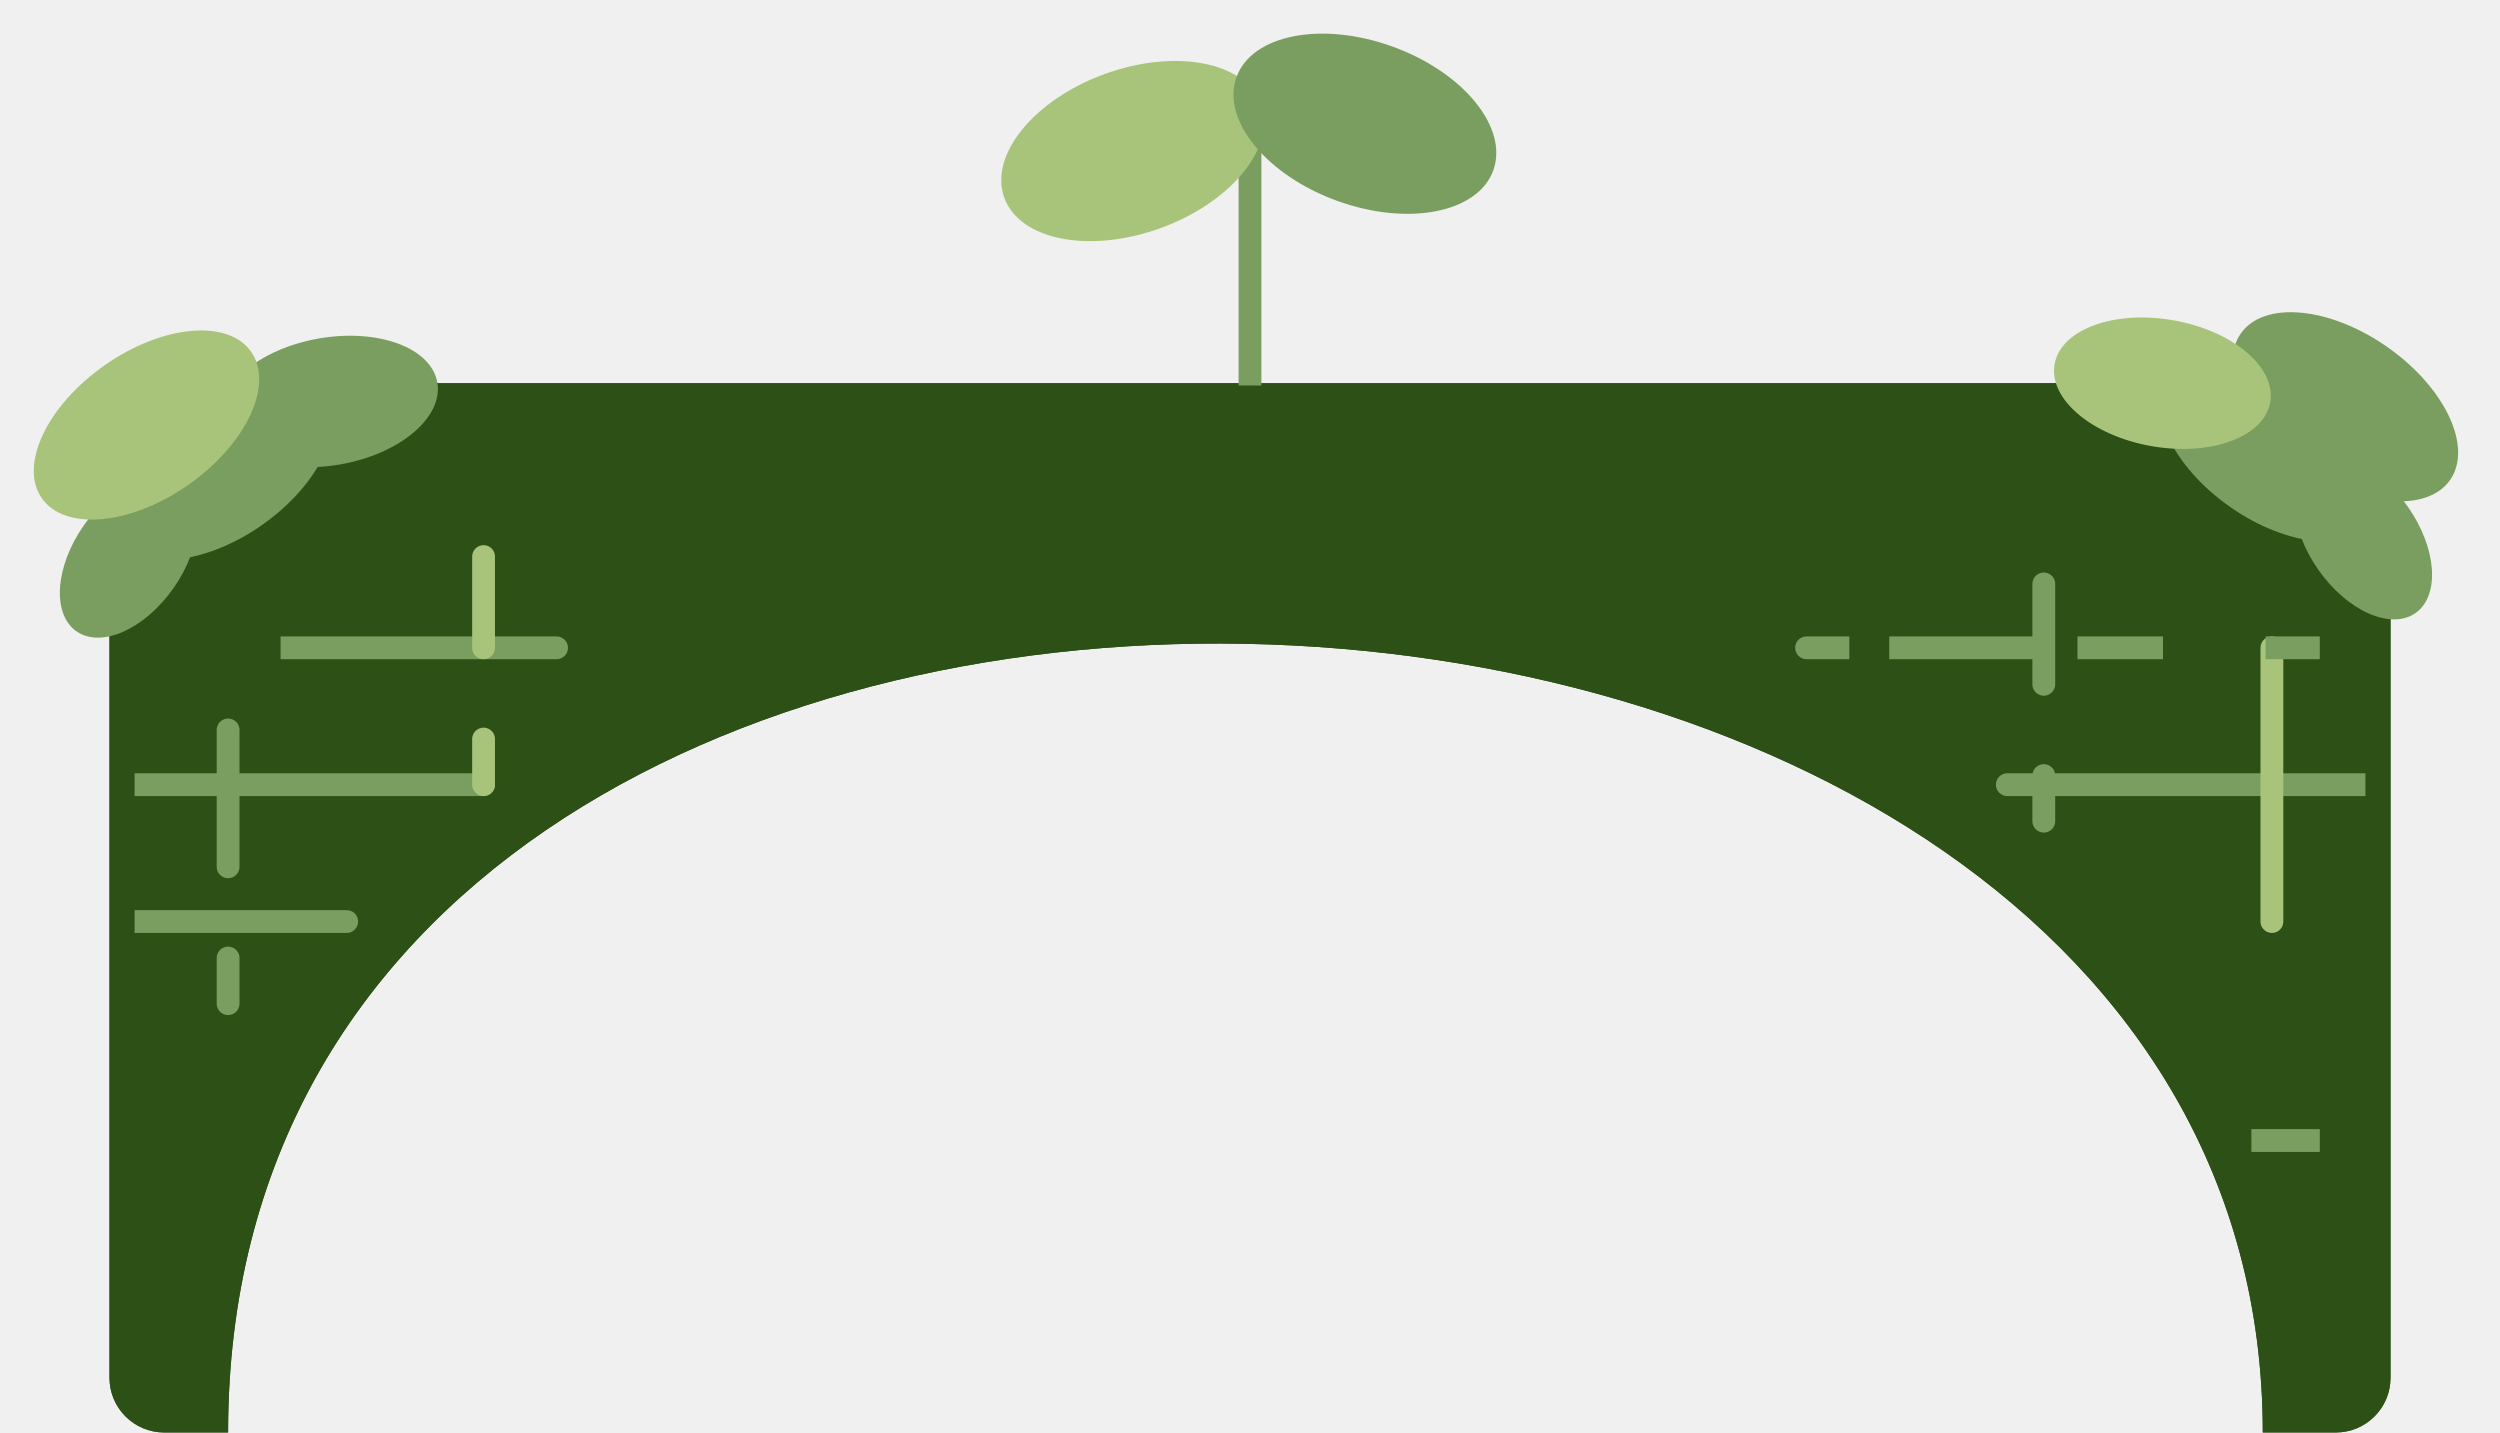
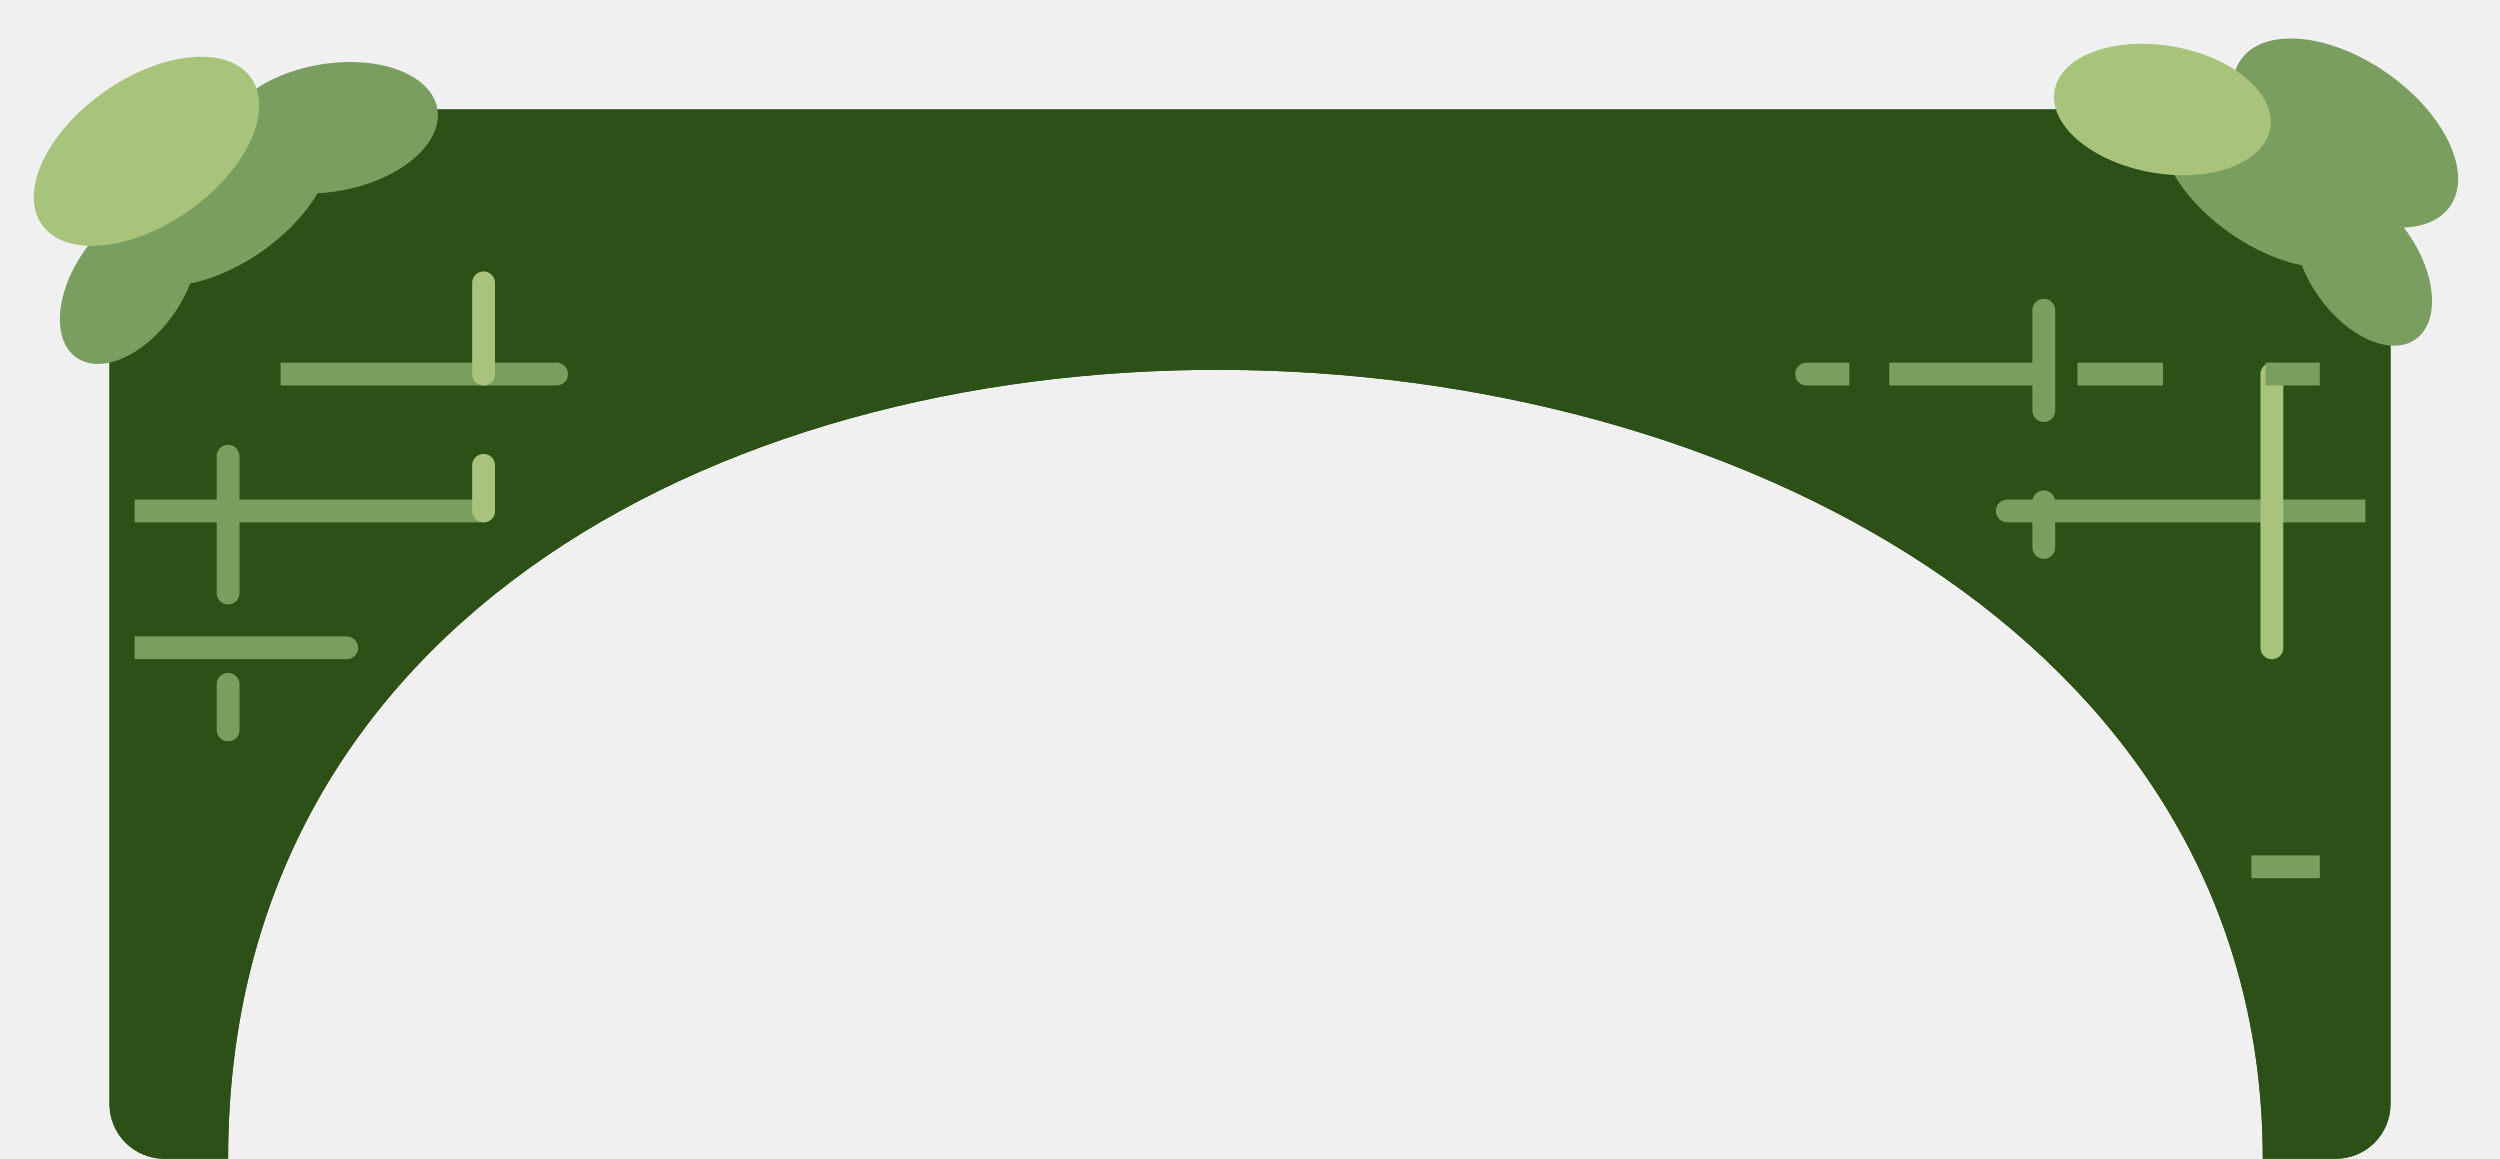
- <svg xmlns="http://www.w3.org/2000/svg" width="274" height="157" viewBox="0 0 274 157" fill="none">
+ <svg xmlns="http://www.w3.org/2000/svg" width="274" height="127" viewBox="0 0 274 127" fill="none">
  <mask id="path-1-inside-1_26_2" fill="white">
-     <path d="M256 42C259.314 42 262 44.687 262 48V151C262 154.314 259.314 157 256 157H248C248 46 25 37.5 25 157H18C14.686 157 12 154.314 12 151V48C12 44.687 14.686 42 18 42H256Z" />
+     <path d="M256 12C259.314 12 262 14.687 262 18V121C262 124.314 259.314 127 256 127H248C248 16 25 7.5 25 127H18C14.686 127 12 124.314 12 121V18C12 14.687 14.686 12 18 12H256Z" />
  </mask>
-   <path d="M256 42C259.314 42 262 44.687 262 48V151C262 154.314 259.314 157 256 157H248C248 46 25 37.5 25 157H18C14.686 157 12 154.314 12 151V48C12 44.687 14.686 42 18 42H256Z" fill="#2D5016" />
-   <path d="M262 151L263 151V151H262ZM248 157H247V158H248V157ZM25 157V158H26V157H25ZM12 151H11V151L12 151ZM256 42V43C258.761 43 261 45.239 261 48H262H263C263 44.134 259.866 41 256 41V42ZM262 48H261V151H262H263V48H262ZM262 151L261 151C261 153.762 258.761 156 256 156V157V158C259.866 158 263 154.866 263 151L262 151ZM256 157V156H248V157V158H256V157ZM248 157H249C249 128.866 234.851 107.237 213.727 92.547C192.627 77.873 164.549 70.097 136.519 69.563C108.49 69.029 80.397 75.733 59.28 90.151C38.127 104.593 24 126.764 24 157H25H26C26 127.487 39.748 105.908 60.407 91.803C81.103 77.674 108.76 71.034 136.481 71.563C164.201 72.091 191.873 79.784 212.585 94.189C233.273 108.576 247 129.635 247 157H248ZM25 157V156H18V157V158H25V157ZM18 157V156C15.239 156 13 153.762 13 151L12 151L11 151C11 154.866 14.134 158 18 158V157ZM12 151H13V48H12H11V151H12ZM12 48H13C13 45.239 15.239 43 18 43V42V41C14.134 41 11 44.134 11 48H12ZM18 42V43H256V42V41H18V42Z" fill="#2D5016" mask="url(#path-1-inside-1_26_2)" />
-   <path d="M244.412 55.553C250.746 59.988 257.934 60.649 260.469 57.03C263.003 53.411 259.923 46.882 253.589 42.447C247.255 38.012 240.067 37.351 237.532 40.97C234.998 44.589 238.078 51.118 244.412 55.553Z" fill="#7A9E5F" />
-   <path d="M252.469 51.136C258.802 55.571 265.991 56.233 268.525 52.613C271.06 48.994 267.979 42.465 261.646 38.03C255.312 33.595 248.123 32.934 245.589 36.553C243.055 40.172 246.135 46.702 252.469 51.136Z" fill="#7A9E5F" />
-   <path d="M235.785 48.894C242.312 50.044 248.147 47.891 248.818 44.084C249.489 40.276 244.743 36.257 238.216 35.106C231.689 33.956 225.854 36.109 225.183 39.916C224.511 43.724 229.258 47.743 235.785 48.894Z" fill="#A8C47A" />
-   <path d="M254.085 62.441C257.253 66.965 262.021 69.092 264.736 67.191C267.45 65.291 267.083 60.083 263.915 55.559C260.747 51.034 255.979 48.908 253.264 50.808C250.55 52.709 250.917 57.917 254.085 62.441Z" fill="#7A9E5F" />
-   <path d="M28.702 57.553C22.368 61.988 15.18 62.649 12.645 59.03C10.111 55.411 13.191 48.882 19.525 44.447C25.858 40.012 33.047 39.351 35.582 42.97C38.116 46.589 35.036 53.118 28.702 57.553Z" fill="#7A9E5F" />
-   <path d="M37.329 50.894C30.802 52.044 24.967 49.891 24.296 46.084C23.624 42.276 28.371 38.257 34.898 37.106C41.425 35.956 47.26 38.109 47.931 41.916C48.602 45.724 43.856 49.743 37.329 50.894Z" fill="#7A9E5F" />
-   <path d="M19.028 64.441C15.861 68.965 11.092 71.092 8.378 69.191C5.663 67.291 6.031 62.083 9.199 57.559C12.366 53.034 17.135 50.908 19.849 52.808C22.564 54.709 22.196 59.917 19.028 64.441Z" fill="#7A9E5F" />
-   <path d="M20.645 53.136C14.312 57.571 7.123 58.233 4.589 54.613C2.054 50.994 5.134 44.465 11.468 40.03C17.802 35.595 24.991 34.934 27.525 38.553C30.059 42.172 26.979 48.702 20.645 53.136Z" fill="#A8C47A" />
-   <path d="M137 41V14" stroke="#7A9E5F" stroke-width="2.5" stroke-linecap="square" />
-   <path d="M25 110V61" stroke="#7A9E5F" stroke-width="2.5" stroke-linecap="round" stroke-dasharray="5 10 15 20" />
-   <path d="M38 102.25C38.69 102.25 39.25 101.69 39.25 101C39.25 100.31 38.69 99.75 38 99.75L38 101L38 102.25ZM16 99.75L14.75 99.75L14.75 102.25L16 102.25L16 101L16 99.75ZM38 101L38 99.75L16 99.75L16 101L16 102.25L38 102.25L38 101Z" fill="#7A9E5F" />
-   <path d="M53 87.25C53.69 87.25 54.25 86.69 54.25 86C54.25 85.31 53.69 84.75 53 84.75V86V87.25ZM16 84.75H14.75V87.25H16V86V84.75ZM53 86V84.75H16V86V87.25H53V86Z" fill="#7A9E5F" />
-   <path d="M61 72.25C61.69 72.25 62.25 71.69 62.25 71C62.25 70.31 61.69 69.75 61 69.75V71V72.25ZM32 69.75H30.75V72.25H32V71V69.75ZM61 71V69.75H32V71V72.25H61V71Z" fill="#7A9E5F" />
-   <path d="M224 90V64" stroke="#7A9E5F" stroke-width="2.5" stroke-linecap="round" stroke-dasharray="5 10 15 20" />
-   <path d="M220 84.75C219.31 84.75 218.75 85.31 218.75 86C218.75 86.69 219.31 87.25 220 87.25V86V84.75ZM258 87.25H259.25V84.75H258V86V87.25ZM220 86V87.25H258V86V84.75H220V86Z" fill="#7A9E5F" />
-   <path d="M53 86V61" stroke="#A8C47A" stroke-width="2.5" stroke-linecap="round" stroke-dasharray="5 10 15 20" />
-   <path d="M248 125H258" stroke="#7A9E5F" stroke-width="2.5" stroke-linecap="square" stroke-dasharray="5 10 15 20" />
-   <path d="M249 101V71" stroke="#A8C47A" stroke-width="2.5" stroke-linecap="round" />
-   <path d="M198 69.75C197.31 69.75 196.75 70.31 196.75 71C196.75 71.69 197.31 72.25 198 72.25V71V69.75ZM253 72.25H254.25V69.75H253V71V72.25ZM249.563 69.75H248.313V72.25H249.563V71V69.75ZM235.813 72.25H237.063V69.75H235.813V71V72.25ZM228.938 69.75H227.688V72.25H228.938V71V69.75ZM222.063 72.25H223.313V69.75H222.063V71V72.25ZM208.313 69.75H207.063V72.25H208.313V71V69.75ZM201.438 72.25H202.688V69.75H201.438V71V72.25ZM253 71V69.75H249.563V71V72.25H253V71ZM235.813 71V69.75H228.938V71V72.25H235.813V71ZM222.063 71V69.75H208.313V71V72.25H222.063V71ZM201.438 71V69.75H198V71V72.25H201.438V71Z" fill="#7A9E5F" />
-   <path d="M127.212 24.996C134.982 22.169 139.905 16.097 138.208 11.435C136.512 6.773 128.838 5.287 121.068 8.115C113.298 10.943 108.375 17.014 110.072 21.676C111.769 26.338 119.443 27.824 127.212 24.996Z" fill="#A8C47A" />
-   <path d="M146.519 22.002C154.289 24.83 161.963 23.343 163.66 18.682C165.356 14.02 160.433 7.948 152.664 5.12C144.894 2.292 137.22 3.779 135.523 8.441C133.827 13.103 138.75 19.174 146.519 22.002Z" fill="#7A9E5F" />
+   <path d="M256 12C259.314 12 262 14.687 262 18V121C262 124.314 259.314 127 256 127H248C248 16 25 7.5 25 127H18C14.686 127 12 124.314 12 121V18C12 14.687 14.686 12 18 12H256Z" fill="#2D5016" />
+   <path d="M262 121L263 121V121H262ZM248 127H247V128H248V127ZM25 127V128H26V127H25ZM12 121H11V121L12 121ZM256 12V13C258.761 13 261 15.239 261 18H262H263C263 14.134 259.866 11 256 11V12ZM262 18H261V121H262H263V18H262ZM262 121L261 121C261 123.762 258.761 126 256 126V127V128C259.866 128 263 124.866 263 121L262 121ZM256 127V126H248V127V128H256V127ZM248 127H249C249 98.866 234.851 77.237 213.727 62.547C192.627 47.873 164.549 40.097 136.519 39.563C108.49 39.029 80.397 45.733 59.28 60.151C38.127 74.593 24 96.764 24 127H25H26C26 97.487 39.748 75.908 60.407 61.803C81.103 47.674 108.76 41.034 136.481 41.563C164.201 42.091 191.873 49.784 212.585 64.189C233.273 78.576 247 99.635 247 127H248ZM25 127V126H18V127V128H25V127ZM18 127V126C15.239 126 13 123.762 13 121L12 121L11 121C11 124.866 14.134 128 18 128V127ZM12 121H13V18H12H11V121H12ZM12 18H13C13 15.239 15.239 13 18 13V12V11C14.134 11 11 14.134 11 18H12ZM18 12V13H256V12V11H18V12Z" fill="#2D5016" mask="url(#path-1-inside-1_26_2)" />
+   <path d="M244.412 25.553C250.746 29.988 257.934 30.649 260.469 27.03C263.003 23.411 259.923 16.882 253.589 12.447C247.255 8.012 240.067 7.351 237.532 10.97C234.998 14.589 238.078 21.118 244.412 25.553Z" fill="#7A9E5F" />
+   <path d="M252.469 21.137C258.802 25.571 265.991 26.233 268.525 22.613C271.06 18.994 267.979 12.465 261.646 8.03C255.312 3.595 248.123 2.934 245.589 6.553C243.055 10.172 246.135 16.702 252.469 21.137Z" fill="#7A9E5F" />
+   <path d="M235.785 18.894C242.312 20.044 248.147 17.891 248.818 14.084C249.49 10.277 244.743 6.257 238.216 5.106C231.689 3.956 225.854 6.109 225.183 9.916C224.511 13.723 229.258 17.743 235.785 18.894Z" fill="#A8C47A" />
+   <path d="M254.085 32.441C257.253 36.966 262.021 39.092 264.736 37.192C267.45 35.291 267.083 30.083 263.915 25.559C260.747 21.035 255.979 18.908 253.264 20.808C250.55 22.709 250.917 27.918 254.085 32.441Z" fill="#7A9E5F" />
+   <path d="M28.702 27.553C22.368 31.988 15.18 32.649 12.645 29.03C10.111 25.411 13.191 18.882 19.525 14.447C25.858 10.012 33.047 9.351 35.582 12.97C38.116 16.589 35.036 23.118 28.702 27.553Z" fill="#7A9E5F" />
+   <path d="M37.329 20.894C30.802 22.044 24.967 19.891 24.296 16.084C23.624 12.277 28.371 8.257 34.898 7.106C41.425 5.956 47.26 8.109 47.931 11.916C48.602 15.723 43.856 19.743 37.329 20.894Z" fill="#7A9E5F" />
+   <path d="M19.028 34.441C15.861 38.966 11.092 41.092 8.378 39.192C5.663 37.291 6.031 32.083 9.199 27.559C12.366 23.035 17.135 20.908 19.849 22.808C22.564 24.709 22.196 29.918 19.028 34.441Z" fill="#7A9E5F" />
+   <path d="M20.645 23.137C14.312 27.571 7.123 28.233 4.589 24.613C2.054 20.994 5.134 14.465 11.468 10.03C17.802 5.595 24.991 4.934 27.525 8.553C30.059 12.172 26.979 18.702 20.645 23.137Z" fill="#A8C47A" />
+   <path d="M25 80V31" stroke="#7A9E5F" stroke-width="2.5" stroke-linecap="round" stroke-dasharray="5 10 15 20" />
+   <path d="M38 72.25C38.69 72.25 39.25 71.69 39.25 71C39.25 70.31 38.69 69.75 38 69.75L38 71L38 72.25ZM16 69.75L14.75 69.75L14.75 72.25L16 72.25L16 71L16 69.75ZM38 71L38 69.75L16 69.75L16 71L16 72.25L38 72.25L38 71Z" fill="#7A9E5F" />
+   <path d="M53 57.25C53.69 57.25 54.25 56.69 54.25 56C54.25 55.31 53.69 54.75 53 54.75V56V57.25ZM16 54.75H14.75V57.25H16V56V54.75ZM53 56V54.75H16V56V57.25H53V56Z" fill="#7A9E5F" />
+   <path d="M61 42.25C61.69 42.25 62.25 41.69 62.25 41C62.25 40.31 61.69 39.75 61 39.75V41V42.25ZM32 39.75H30.75V42.25H32V41V39.75ZM61 41V39.75L32 39.75V41V42.25L61 42.25V41Z" fill="#7A9E5F" />
+   <path d="M224 60V34" stroke="#7A9E5F" stroke-width="2.5" stroke-linecap="round" stroke-dasharray="5 10 15 20" />
+   <path d="M220 54.75C219.31 54.75 218.75 55.31 218.75 56C218.75 56.69 219.31 57.25 220 57.25V56V54.75ZM258 57.25H259.25V54.75H258V56V57.25ZM220 56V57.25H258V56V54.75H220V56Z" fill="#7A9E5F" />
+   <path d="M53 56V31" stroke="#A8C47A" stroke-width="2.5" stroke-linecap="round" stroke-dasharray="5 10 15 20" />
+   <path d="M248 95H258" stroke="#7A9E5F" stroke-width="2.5" stroke-linecap="square" stroke-dasharray="5 10 15 20" />
+   <path d="M249 71V41" stroke="#A8C47A" stroke-width="2.5" stroke-linecap="round" />
+   <path d="M198 39.75C197.31 39.75 196.75 40.31 196.75 41C196.75 41.69 197.31 42.25 198 42.25V41V39.75ZM253 42.25H254.25V39.75H253V41V42.25ZM249.563 39.75H248.313V42.25H249.563V41V39.75ZM235.813 42.25H237.063V39.75H235.813V41V42.25ZM228.938 39.75H227.688V42.25H228.938V41V39.75ZM222.063 42.25H223.313V39.75H222.063V41V42.25ZM208.313 39.75H207.063V42.25H208.313V41V39.75ZM201.438 42.25H202.688V39.75H201.438V41V42.25ZM253 41V39.75H249.563V41V42.25H253V41ZM235.813 41V39.75H228.938V41V42.25H235.813V41ZM222.063 41V39.75H208.313V41V42.25H222.063V41ZM201.438 41V39.75H198V41V42.25H201.438V41Z" fill="#7A9E5F" />
</svg>
